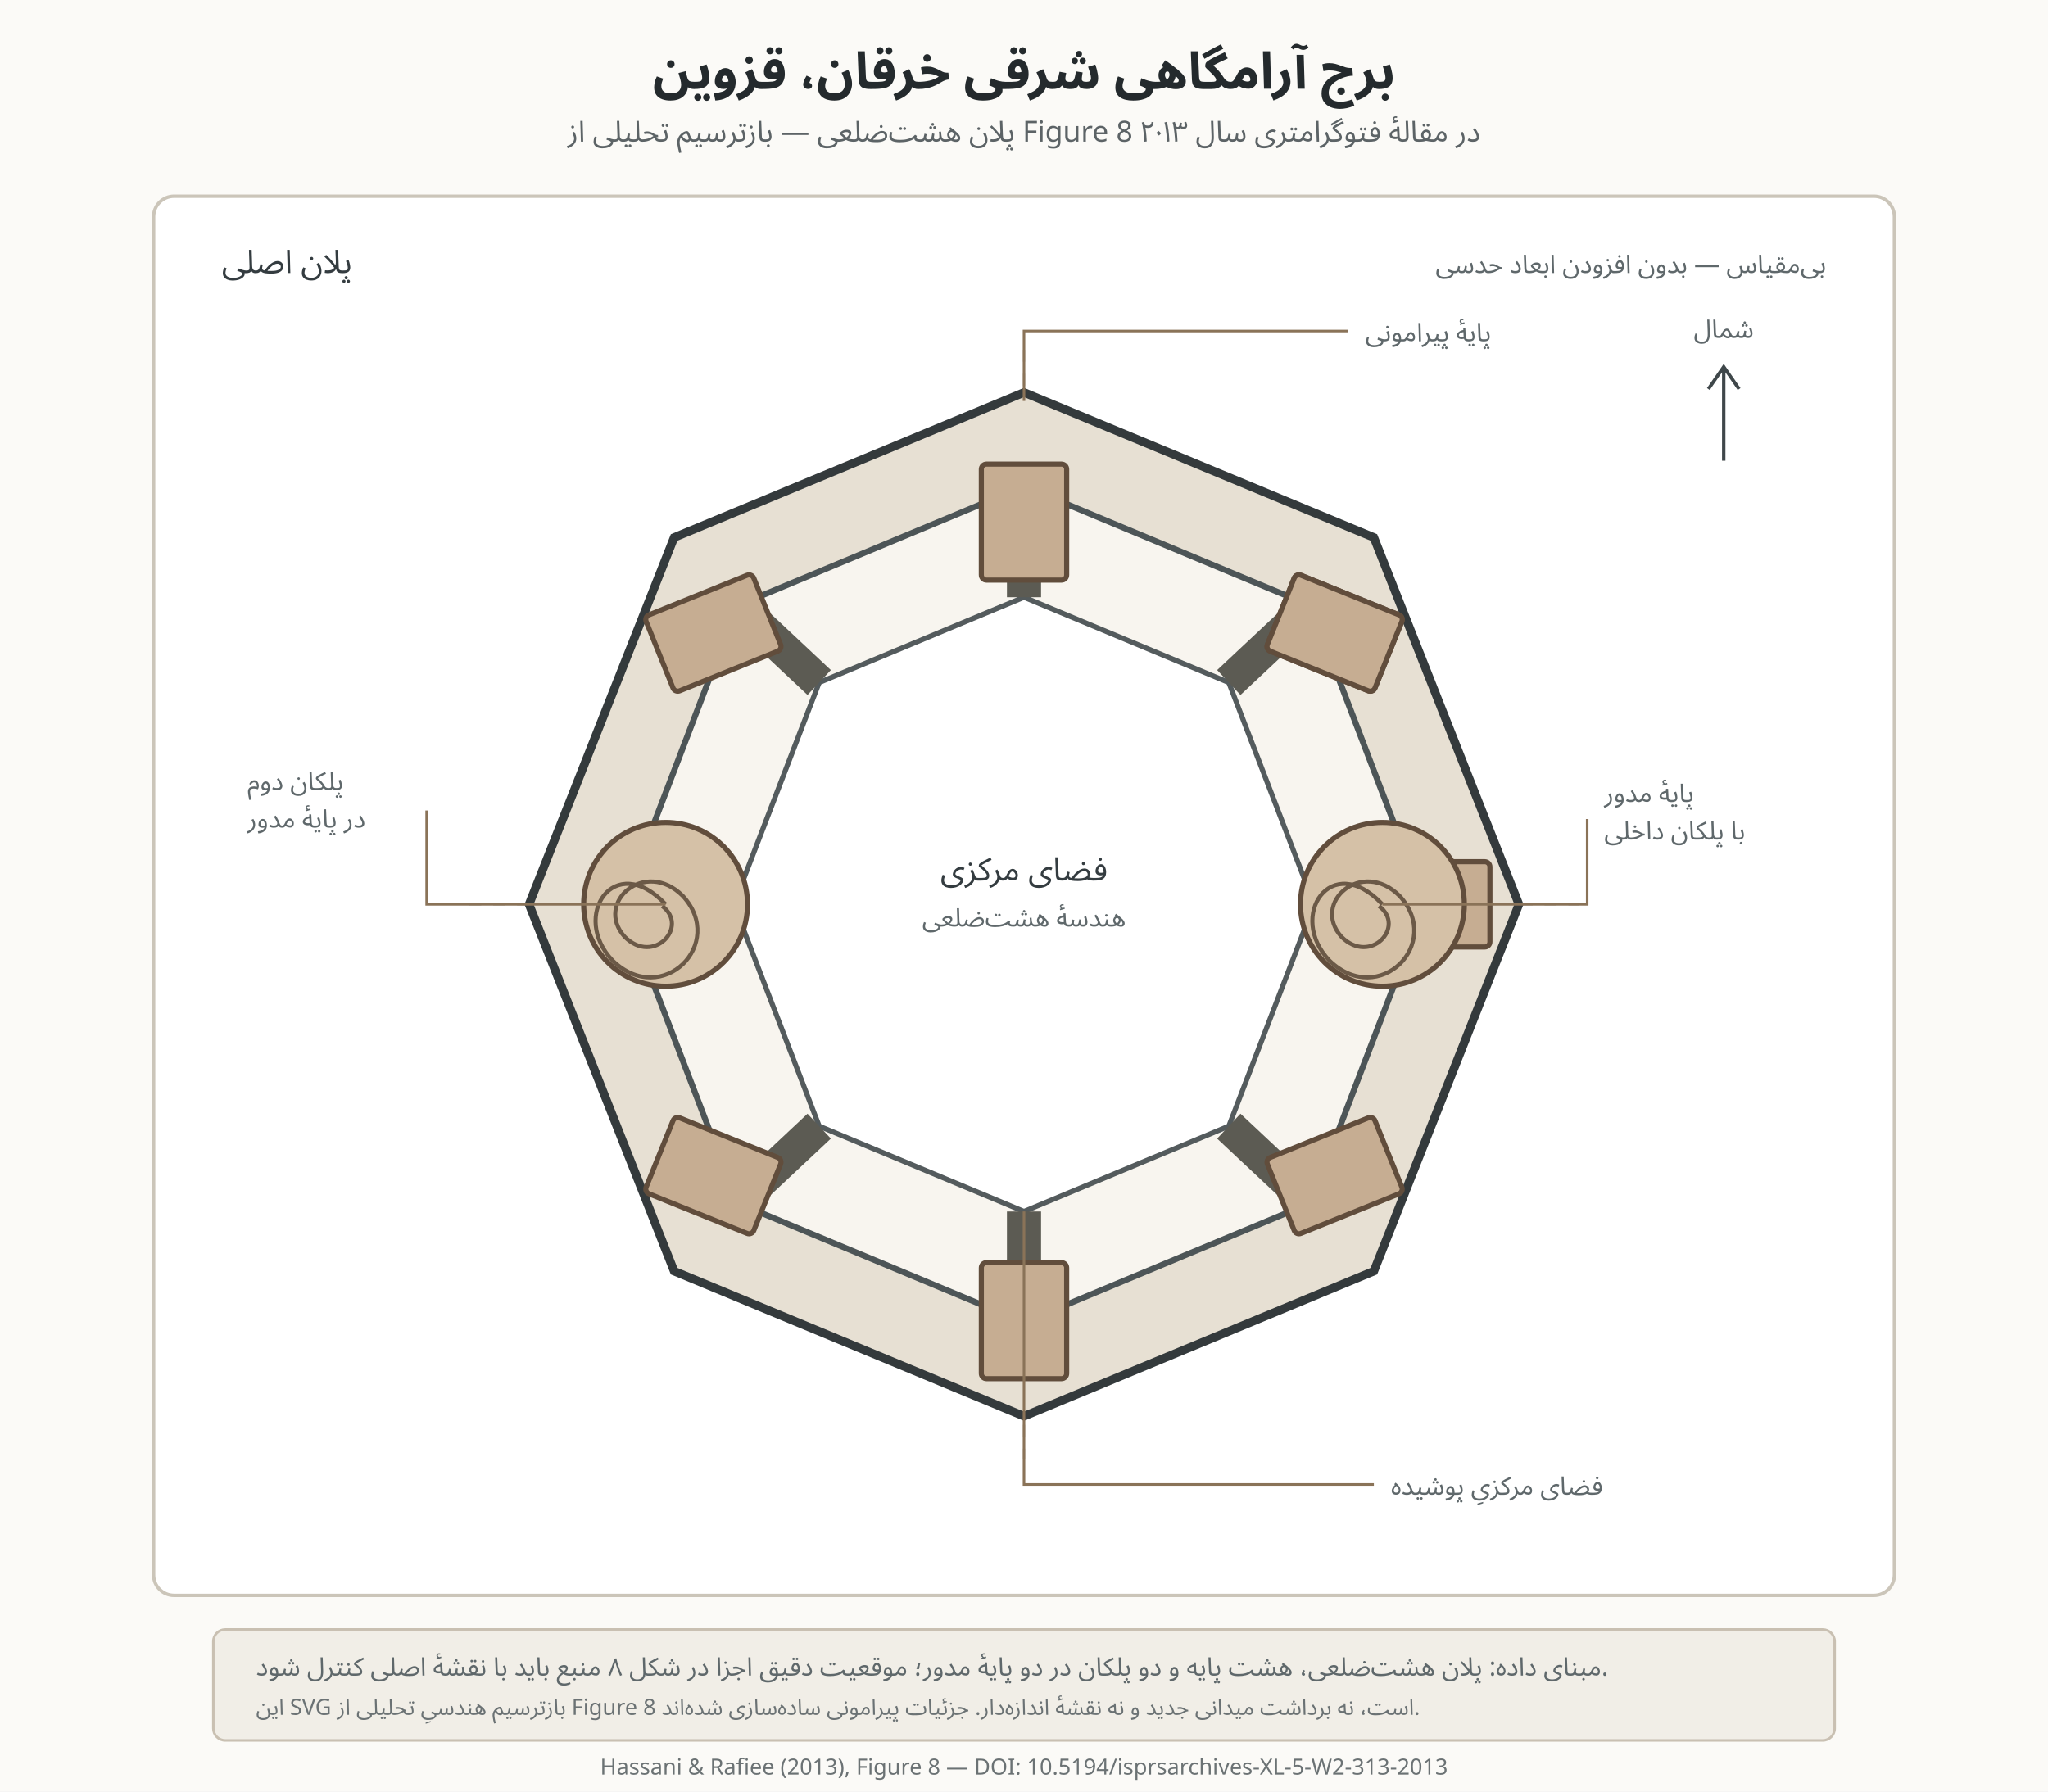
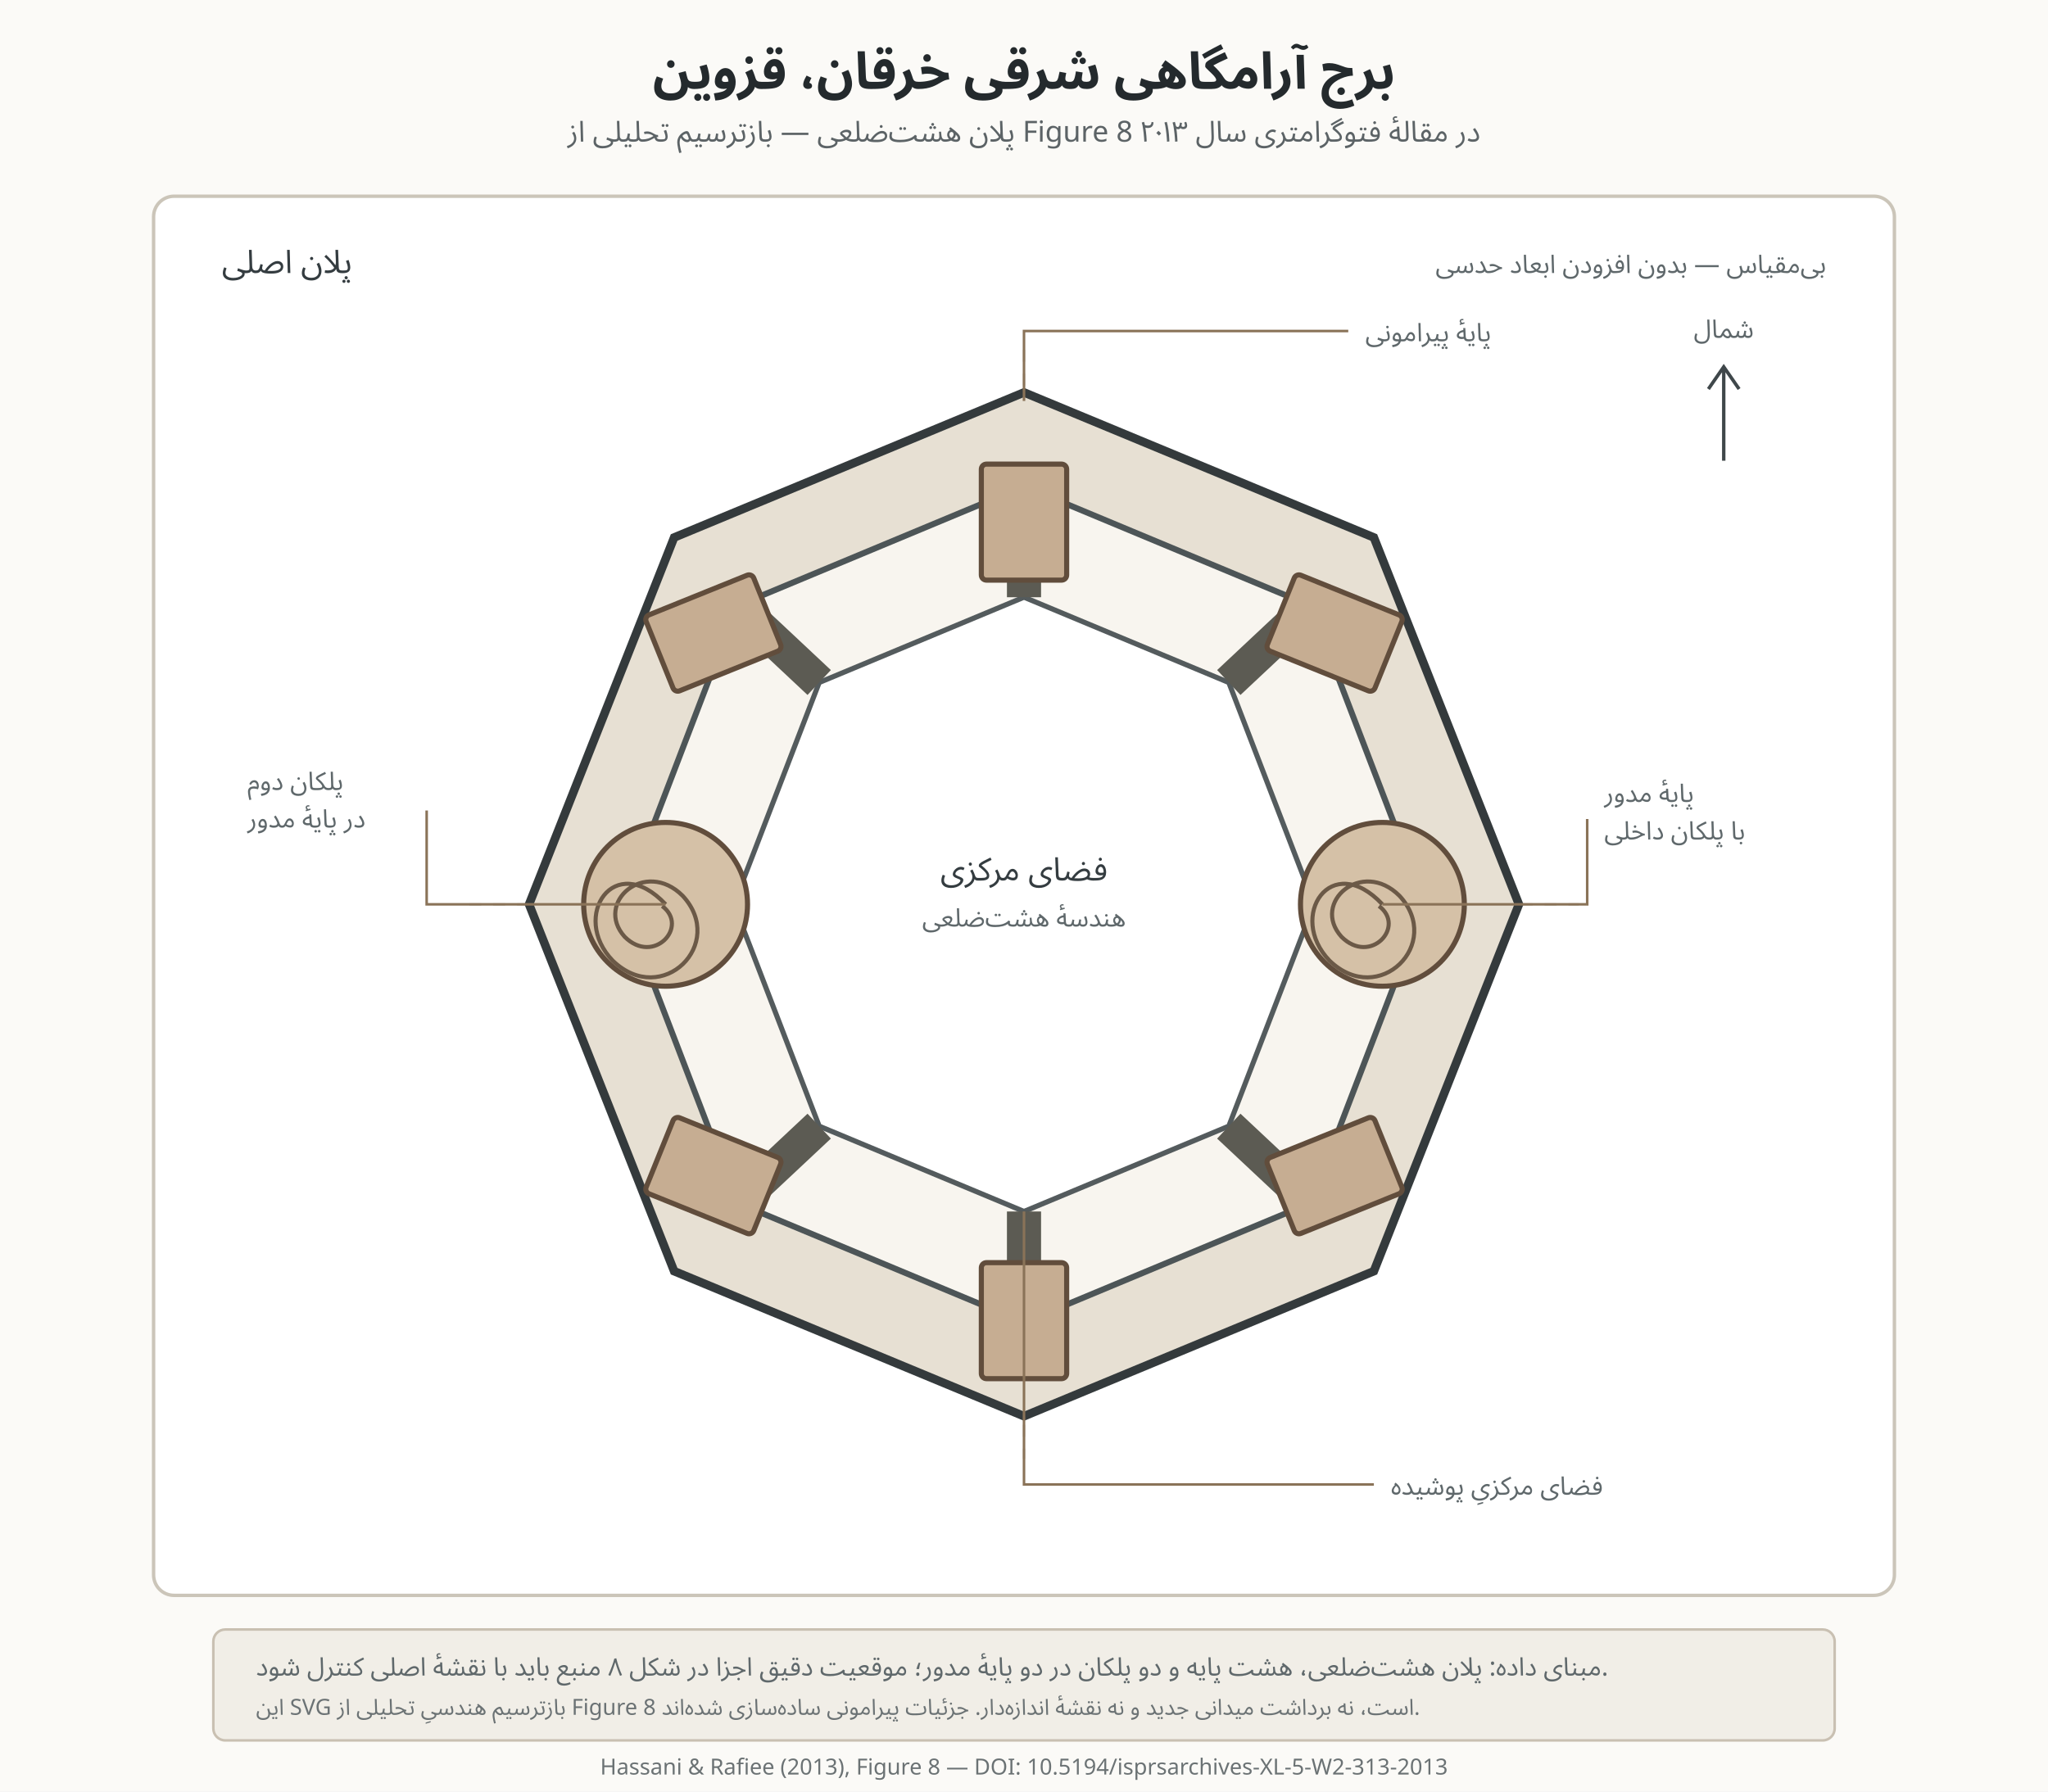
<svg xmlns="http://www.w3.org/2000/svg" width="1200" height="1050" viewBox="0 0 1200 1050" role="img" aria-labelledby="t d">
  <defs>
    <style>
.bg{fill:#fbfaf7}.panel{fill:#fff;stroke:#cbc5b9;stroke-width:2}.head{font-family:Vazirmatn,'Noto Sans Arabic',sans-serif;font-size:30px;font-weight:700;fill:#242a2d}.sub{font-family:Vazirmatn,'Noto Sans Arabic',sans-serif;font-size:17px;fill:#5c6366}.lab{font-family:Vazirmatn,'Noto Sans Arabic',sans-serif;font-size:19px;fill:#343c40}.small{font-family:Vazirmatn,'Noto Sans Arabic',sans-serif;font-size:15px;fill:#5f686b}.tiny{font-family:Vazirmatn,'Noto Sans Arabic',sans-serif;font-size:13px;fill:#6b7274}.wall{fill:#e7e0d3;stroke:#343a3c;stroke-width:5}.pillar{fill:#c6ad92;stroke:#614d3c;stroke-width:3}.round{fill:#d5c1a7;stroke:#614d3c;stroke-width:3}.stair{fill:none;stroke:#6b5947;stroke-width:2.4}.axis{stroke:#aaa398;stroke-width:1.2;stroke-dasharray:7 7}.note{fill:#f1eee7;stroke:#c9c0b2;stroke-width:1.5}
</style>
  </defs>
  <rect width="1200" height="1050" class="bg" />
  <text x="600" y="52" text-anchor="middle" class="head">برج آرامگاهی شرقی خرقان، قزوین</text>
  <text x="600" y="83" text-anchor="middle" class="sub">پلان هشت‌ضلعی — بازترسیم تحلیلی از Figure 8 در مقالهٔ فتوگرامتری سال ۲۰۱۳</text>
  <rect x="90" y="115" width="1020" height="820" rx="12" class="panel" />
  <text x="130" y="160" class="lab">پلان اصلی</text>
  <text x="1070" y="160" text-anchor="end" class="small">بی‌مقیاس — بدون افزودن ابعاد حدسی</text>
  <line x1="600" y1="205" x2="600" y2="855" class="axis" />
  <line x1="275" y1="530" x2="925" y2="530" class="axis" />
  <polygon points="600,230 805,315 890,530 805,745 600,830 395,745 310,530 395,315" class="wall" />
  <polygon points="600,285 768,355 835,530 768,705 600,775 432,705 365,530 432,355" fill="#f8f5ef" stroke="#4d5557" stroke-width="3.5" />
  <polygon points="600,350 720,400 770,530 720,660 600,710 480,660 430,530 480,400" fill="#fff" stroke="#545b5d" stroke-width="3" />
  <text x="600" y="516" text-anchor="middle" class="lab">فضای مرکزی</text>
  <text x="600" y="543" text-anchor="middle" class="small">هندسهٔ هشت‌ضلعی</text>
  <path d="M600 285 L600 350 M768 355 L720 400 M835 530 L770 530 M768 705 L720 660 M600 775 L600 710 M432 705 L480 660 M365 530 L430 530 M432 355 L480 400" stroke="#5c5b53" stroke-width="20" fill="none" />
  <rect x="575" y="272" width="50" height="68" rx="3" class="pillar" />
  <rect x="748" y="347" width="68" height="48" rx="3" transform="rotate(22 782 371)" class="pillar" />
-   <rect x="805" y="505" width="68" height="50" rx="3" class="pillar" />
  <rect x="748" y="665" width="68" height="48" rx="3" transform="rotate(-22 782 689)" class="pillar" />
  <rect x="575" y="740" width="50" height="68" rx="3" class="pillar" />
  <rect x="384" y="665" width="68" height="48" rx="3" transform="rotate(22 418 689)" class="pillar" />
  <circle cx="390" cy="530" r="48" class="round" />
  <circle cx="810" cy="530" r="48" class="round" />
  <path d="M390 530 c-30 -32 -56 7 -31 33 c29 28 67 -10 41 -38 c-22 -22 -52 4 -34 24 c17 17 38 -6 22 -18" class="stair" />
  <path d="M810 530 c-30 -32 -56 7 -31 33 c29 28 67 -10 41 -38 c-22 -22 -52 4 -34 24 c17 17 38 -6 22 -18" class="stair" />
  <rect x="384" y="347" width="68" height="48" rx="3" transform="rotate(-22 418 371)" class="pillar" />
-   <rect x="748" y="347" width="68" height="48" rx="3" transform="rotate(22 782 371)" class="pillar" />
  <path d="M600 235 L600 194 L790 194" fill="none" stroke="#8a7358" stroke-width="1.5" />
  <text x="800" y="200" class="small">پایهٔ پیرامونی</text>
  <path d="M810 530 L930 530 L930 480" fill="none" stroke="#8a7358" stroke-width="1.5" />
  <text x="940" y="470" class="small">پایهٔ مدور</text>
  <text x="940" y="492" class="small">با پلکان داخلی</text>
  <path d="M600 710 L600 870 L805 870" fill="none" stroke="#8a7358" stroke-width="1.5" />
  <text x="815" y="876" class="small">فضای مرکزیِ پوشیده</text>
  <path d="M390 530 L250 530 L250 475" fill="none" stroke="#8a7358" stroke-width="1.5" />
  <text x="145" y="463" class="small">پلکان دوم</text>
  <text x="145" y="485" class="small">در پایهٔ مدور</text>
  <path d="M1010 270 L1010 215 M1001 228 L1010 215 L1019 228" fill="none" stroke="#3f474a" stroke-width="2" />
  <text x="1010" y="198" text-anchor="middle" class="small">شمال</text>
  <rect x="125" y="955" width="950" height="65" rx="7" class="note" />
  <text x="150" y="982" class="small">مبنای داده: پلان هشت‌ضلعی، هشت پایه و دو پلکان در دو پایهٔ مدور؛ موقعیت دقیق اجزا در شکل ۸ منبع باید با نقشهٔ اصلی کنترل شود.</text>
  <text x="150" y="1005" class="tiny">این SVG بازترسیم هندسیِ تحلیلی از Figure 8 است، نه برداشت میدانی جدید و نه نقشهٔ اندازه‌دار. جزئیات پیرامونی ساده‌سازی شده‌اند.</text>
  <text x="600" y="1040" text-anchor="middle" class="tiny">Hassani &amp; Rafiee (2013), Figure 8 — DOI: 10.5194/isprsarchives-XL-5-W2-313-2013</text>
</svg>
